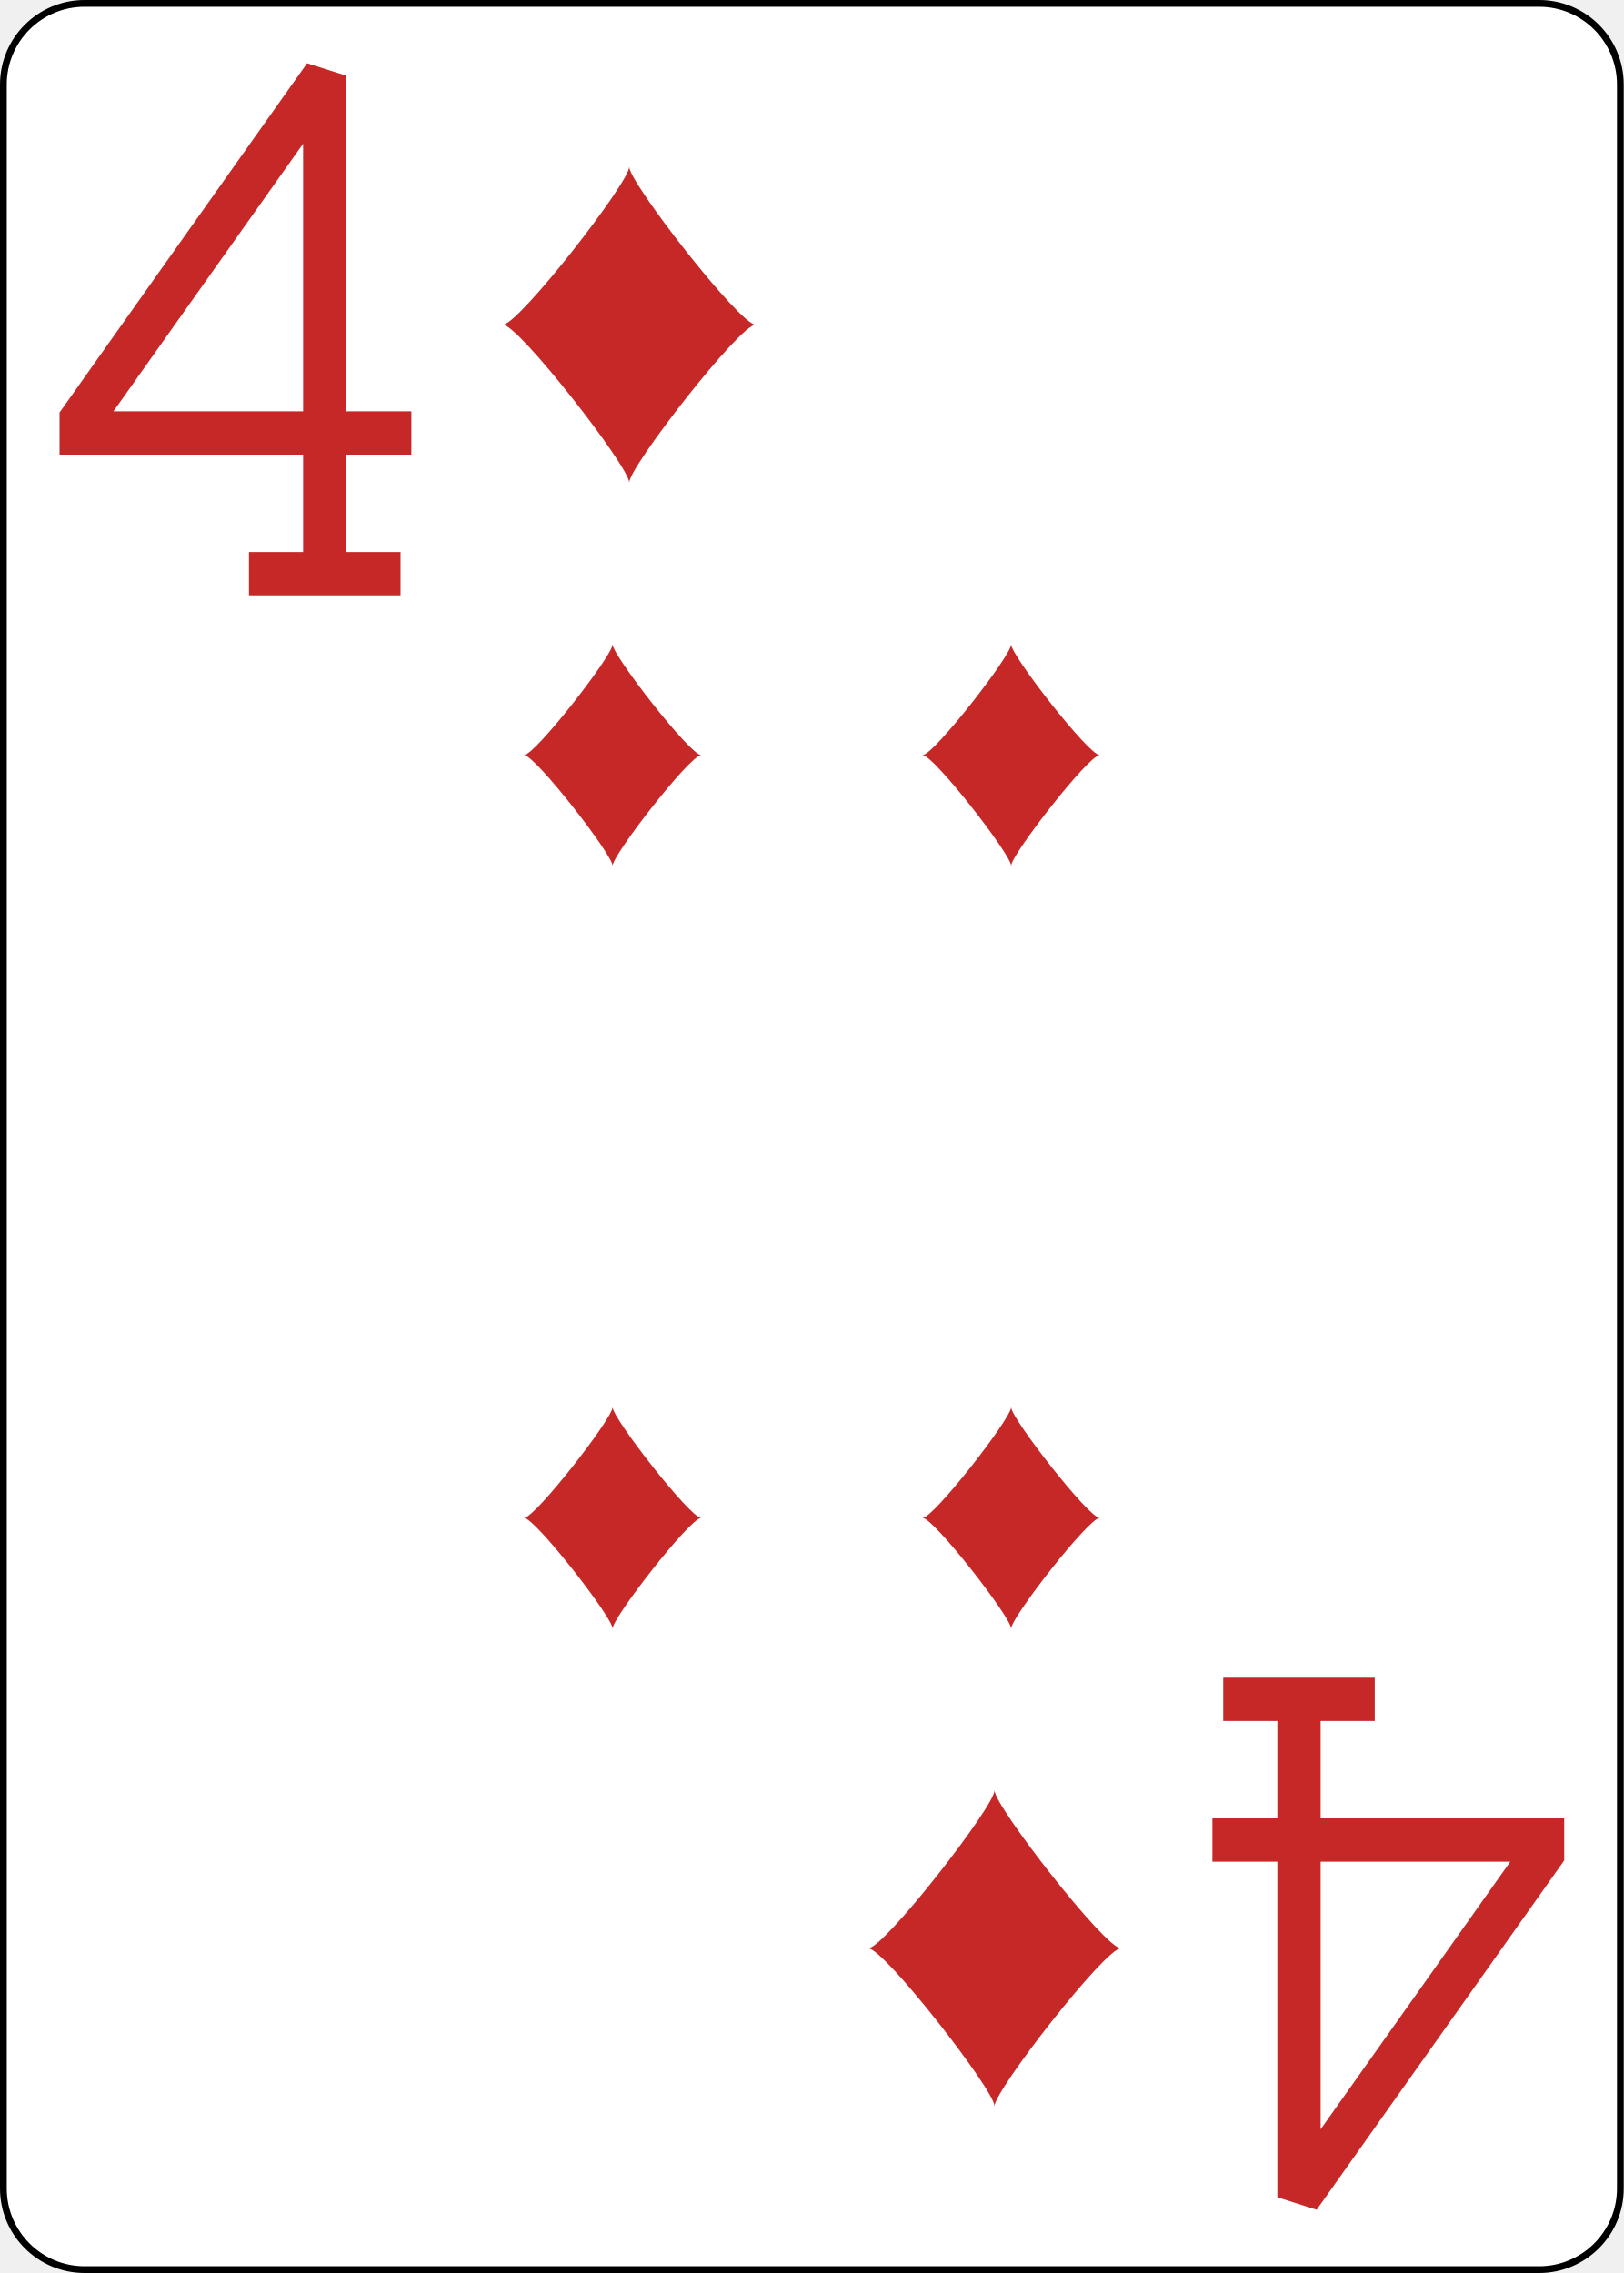
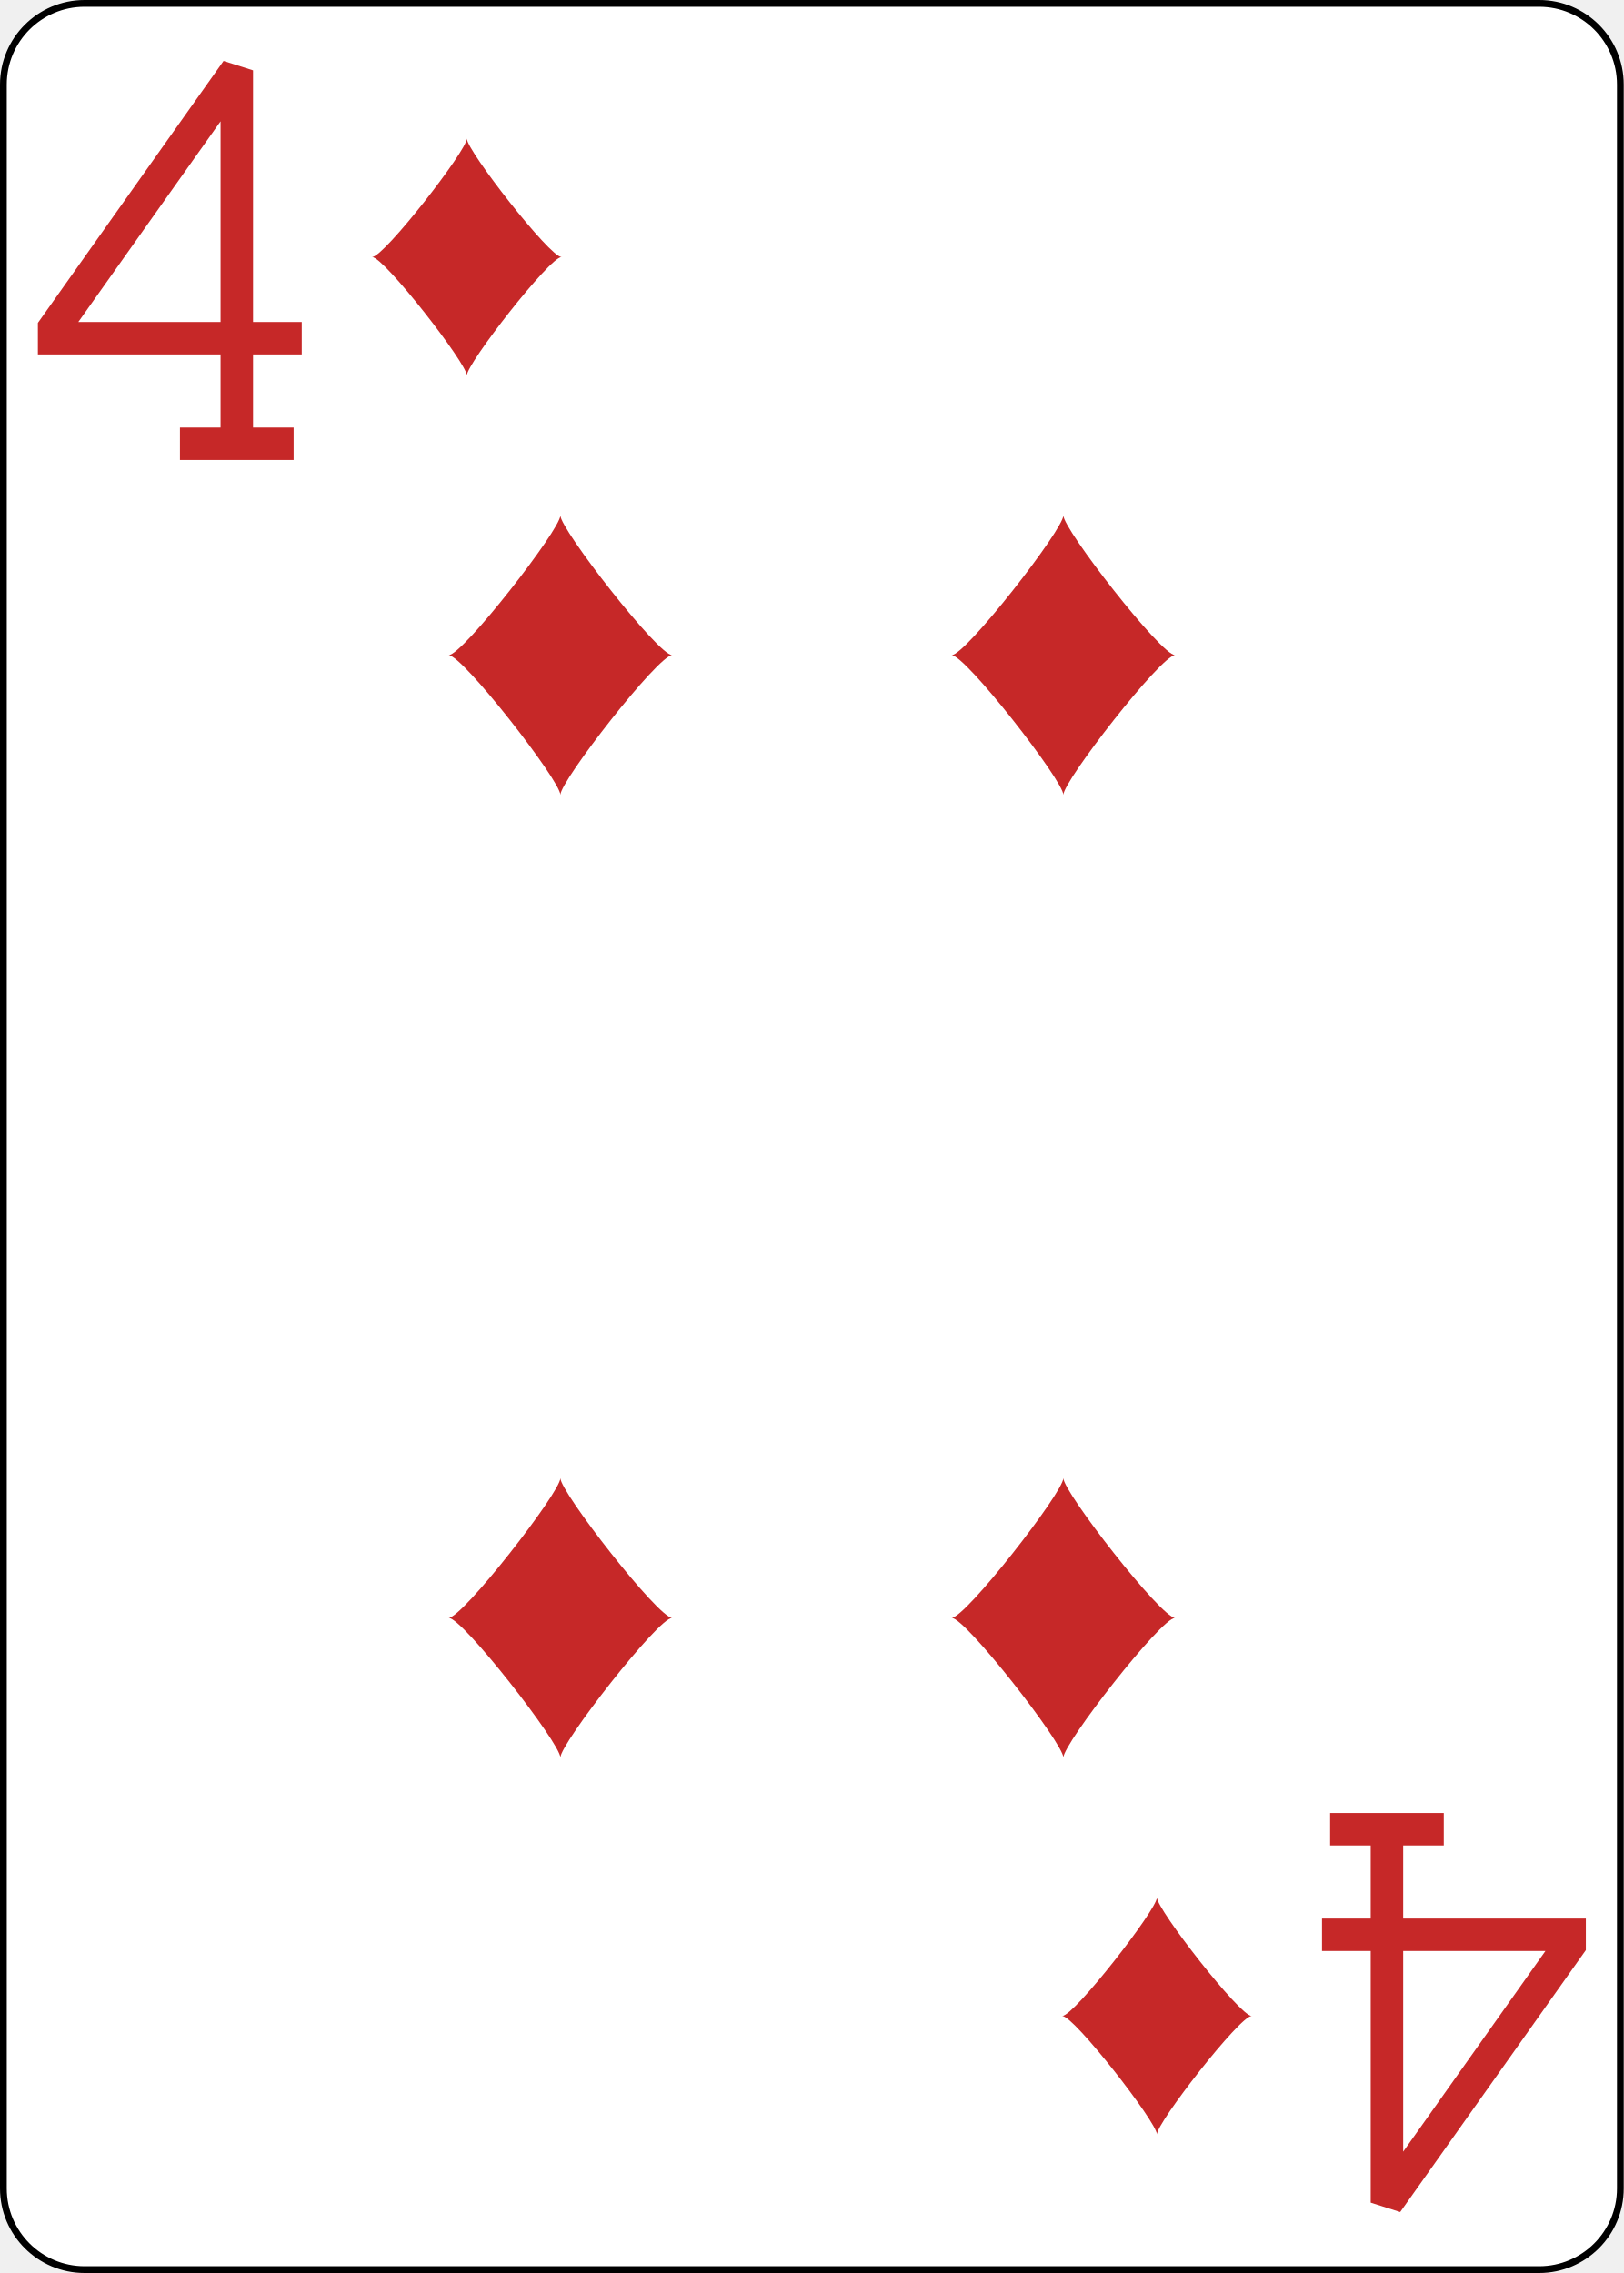
<svg xmlns="http://www.w3.org/2000/svg" xmlns:xlink="http://www.w3.org/1999/xlink" width="240" height="336" class="card" preserveAspectRatio="none" viewBox="-120 -168 240 336">
  <symbol id="b" preserveAspectRatio="xMinYMid" viewBox="-600 -600 1200 1200">
    <path fill="#c62828" d="M-400 0C-350 0 0-450 0-500 0-450 350 0 400 0 350 0 0 450 0 500 0 450-350 0-400 0" />
  </symbol>
  <symbol id="a" preserveAspectRatio="xMinYMid" viewBox="-500 -500 1000 1000">
    <path fill="none" stroke="#c62828" stroke-linecap="square" stroke-miterlimit="1.5" stroke-width="80" d="M50 460h200m-100 0v-920l-450 635v25h570" />
  </symbol>
  <rect width="239" height="335" x="-119.5" y="-167.5" fill="#fff" stroke="#000" rx="12" ry="12" />
-   <use xlink:href="#a" height="80" x="-124" y="-160" />
-   <use xlink:href="#b" height="56" x="-55" y="-148" />
-   <g transform="scale(0.561)">
+   <use xlink:href="#a" height="60" x="-124" y="-160" />
+   <use xlink:href="#b" height="42" x="-72" y="-151" />
+   <g transform="scale(0.708)">
    <use xlink:href="#b" height="70" x="-87.5" y="-135.5" />
    <use xlink:href="#b" height="70" x="17.5" y="-135.5" />
  </g>
  <g transform="rotate(180)">
-     <use xlink:href="#a" height="80" x="-124" y="-160" />
-     <use xlink:href="#b" height="56" x="-55" y="-148" />
-     <g transform="scale(0.561)">
+     <use xlink:href="#a" height="60" x="-124" y="-160" />
+     <use xlink:href="#b" height="42" x="-72" y="-151" />
+     <g transform="scale(0.708)">
      <use xlink:href="#b" height="70" x="-87.5" y="-135.5" />
      <use xlink:href="#b" height="70" x="17.5" y="-135.5" />
    </g>
  </g>
</svg>
